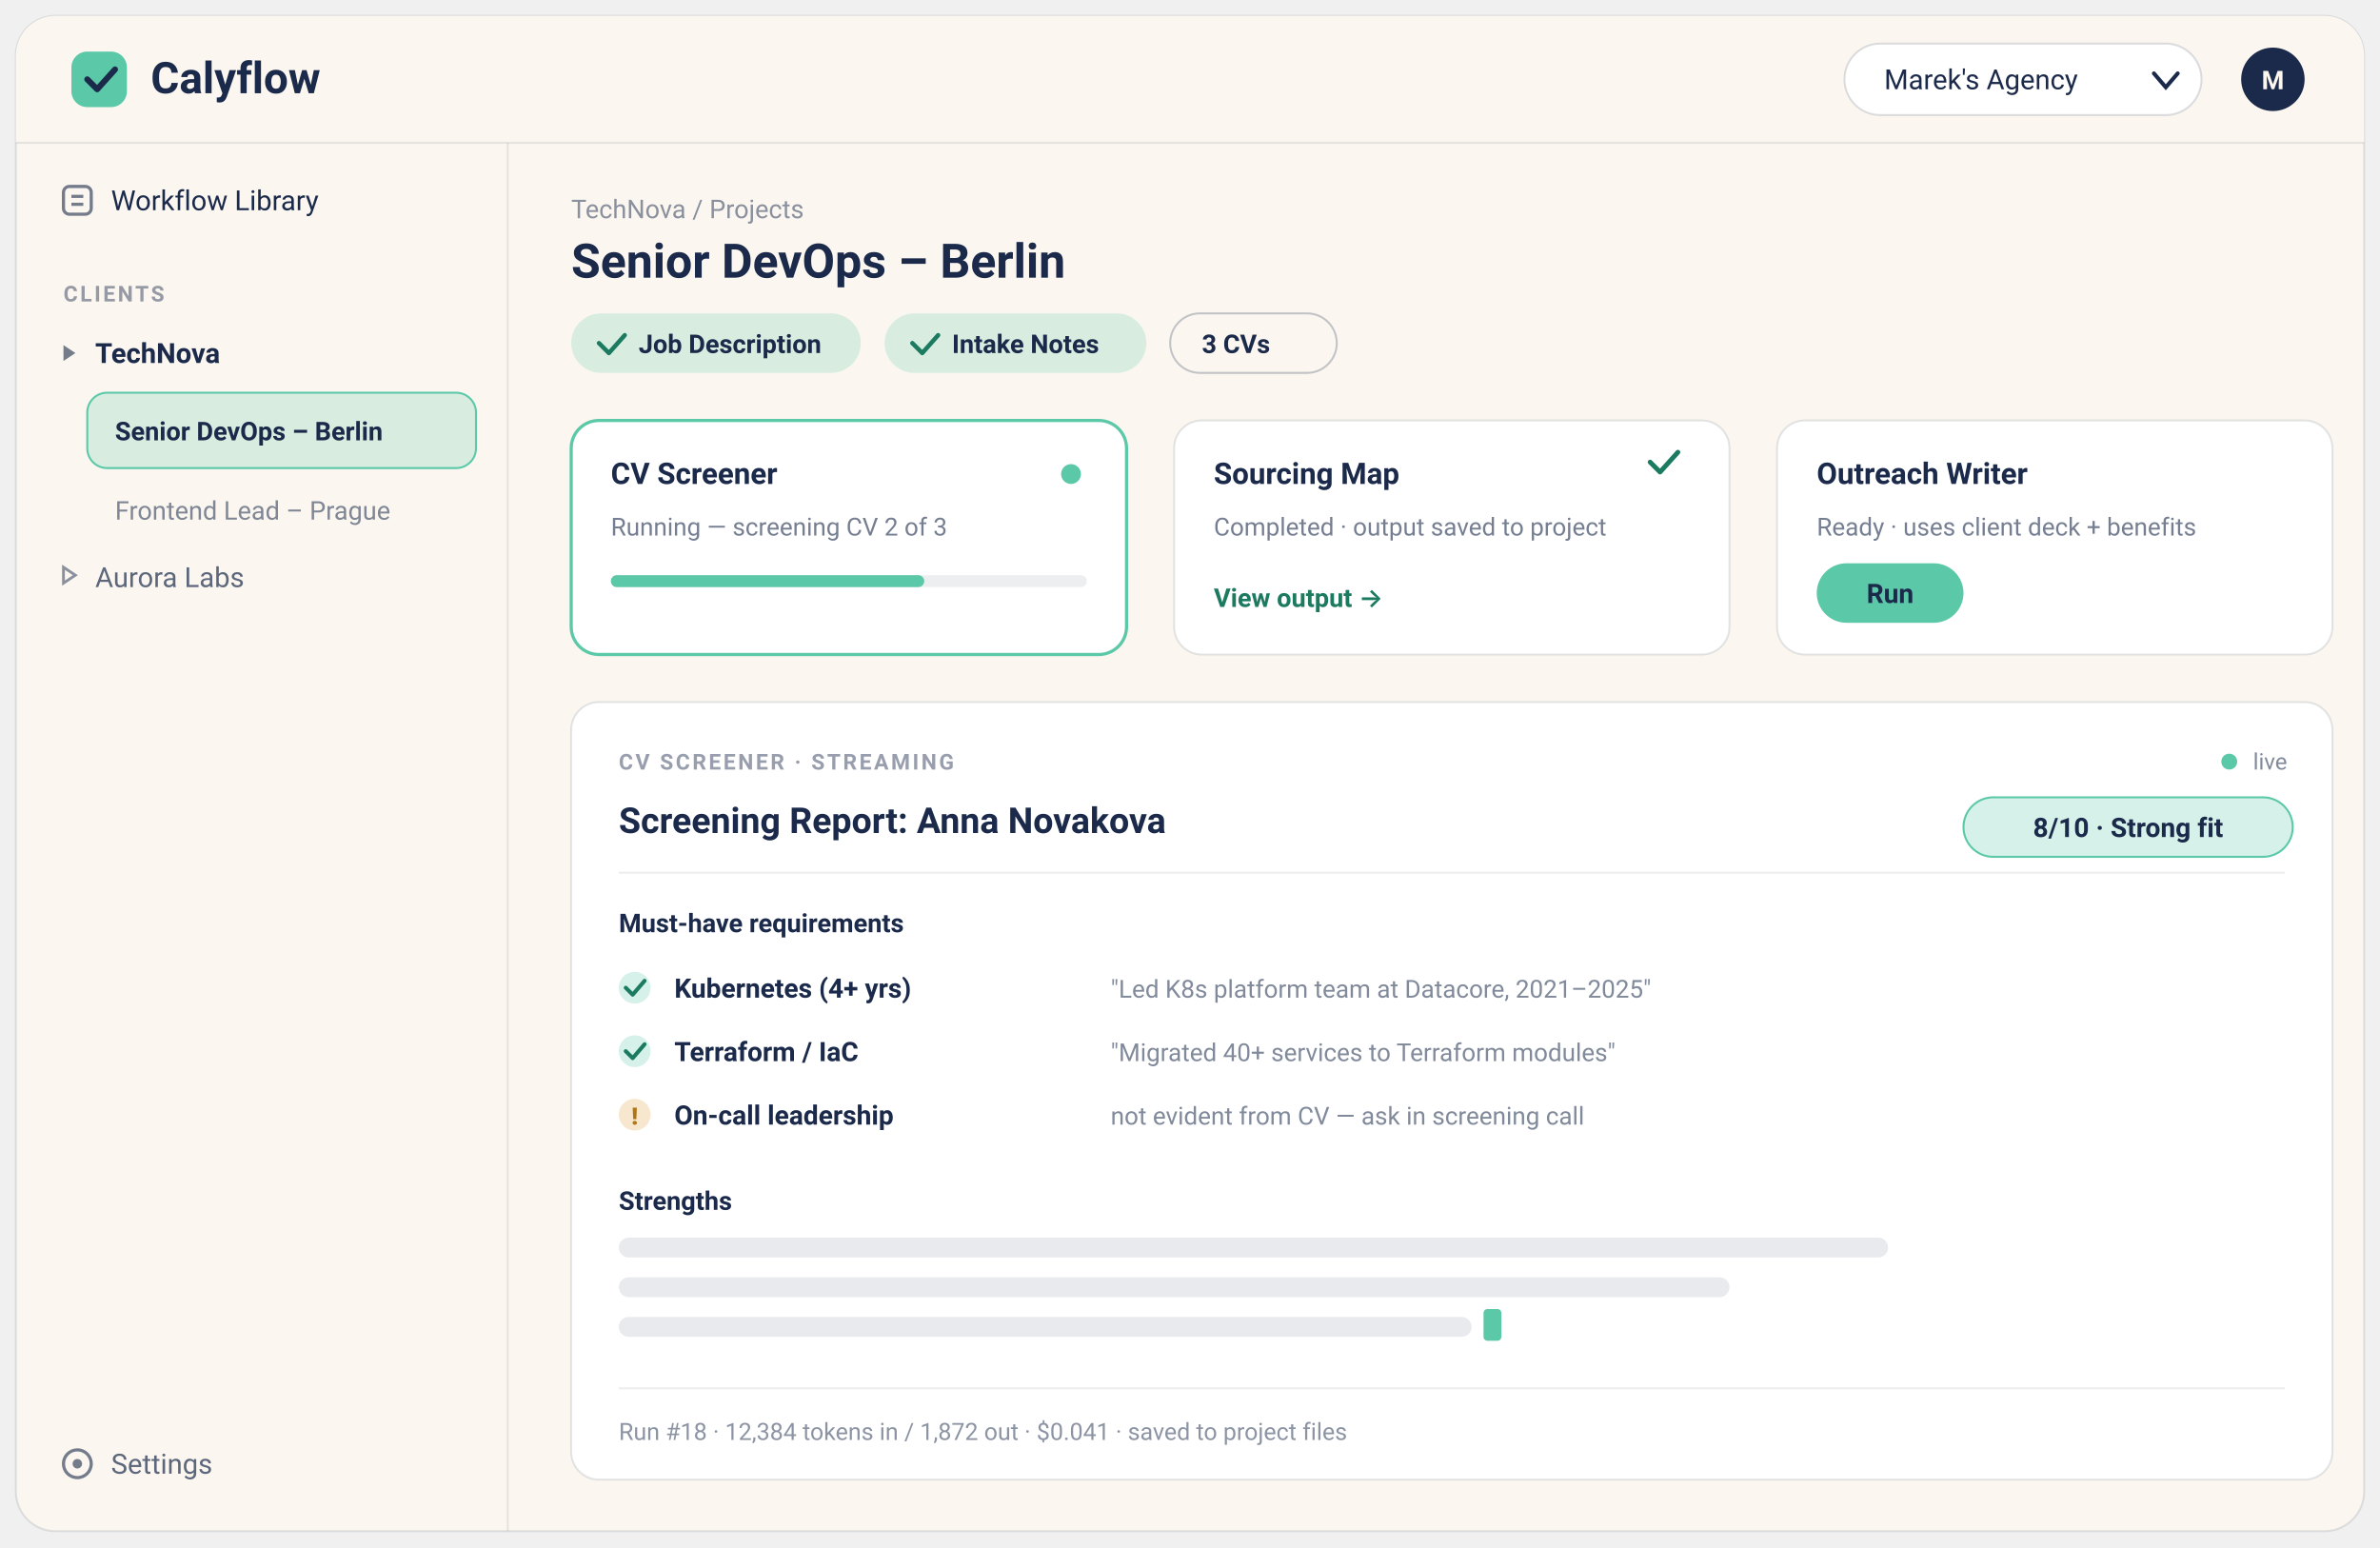
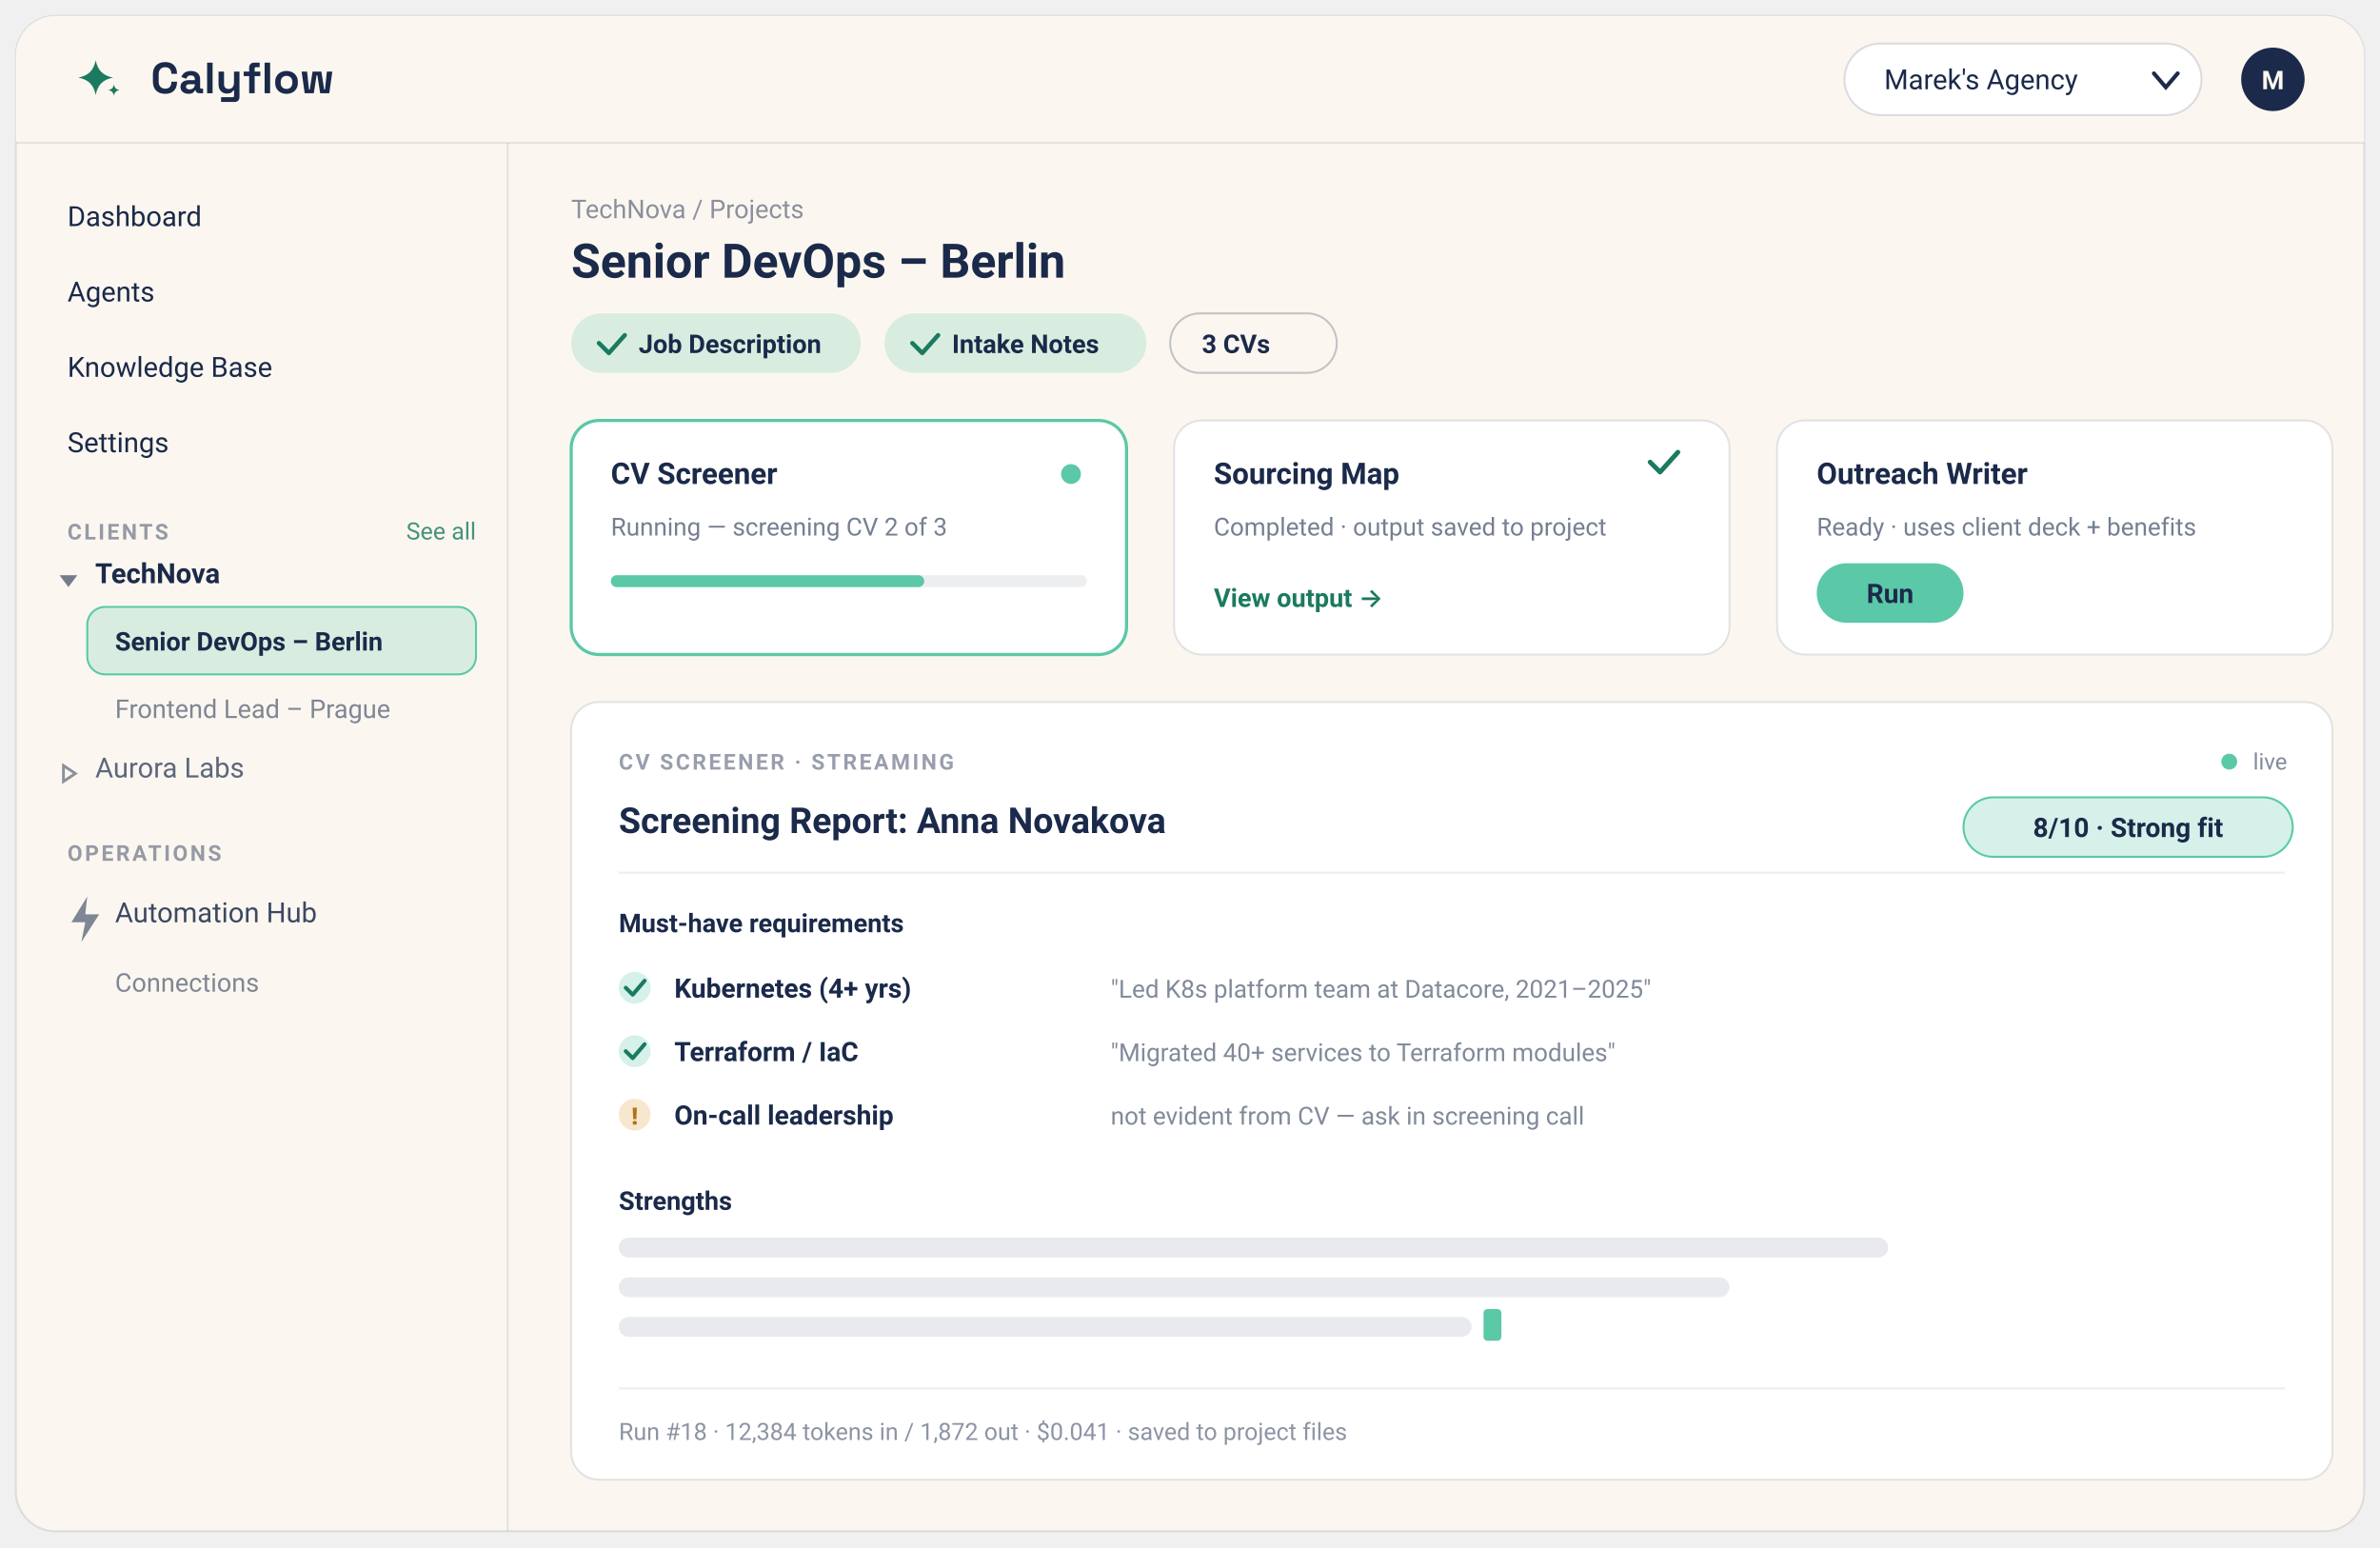
<svg xmlns="http://www.w3.org/2000/svg" viewBox="0 0 1200 780" font-family="ui-sans-serif, -apple-system, 'Segoe UI', Roboto, sans-serif" role="img" aria-labelledby="heroTitle heroDesc">
  <defs>
    <clipPath id="appFrame">
      <rect x="8" y="8" width="1184" height="764" rx="20" />
    </clipPath>
  </defs>
  <rect x="8" y="8" width="1184" height="764" rx="20" fill="#FBF7F0" stroke="#1B2A4A" stroke-opacity="0.12" />
  <g clip-path="url(#appFrame)">
    <rect x="8" y="8" width="1184" height="64" fill="#FBF7F0" />
    <line x1="8" y1="72" x2="1192" y2="72" stroke="#1B2A4A" stroke-opacity="0.10" />
-     <rect x="36" y="26" width="28" height="28" rx="8" fill="#5BC8A8" />
-     <path d="M44 40 l5 5 l9 -10" fill="none" stroke="#1B2A4A" stroke-width="3" stroke-linecap="round" stroke-linejoin="round" />
-     <text x="76" y="47" font-size="22" font-weight="700" fill="#1B2A4A">Calyflow</text>
+     <g transform="translate(36 26) scale(0.875)">
+       <rect width="32" height="32" rx="7" fill="#FBF7F0" />
+       <path d="M14 5c1.2 5.9 4.1 8.8 10 10-5.9 1.2-8.8 4.1-10 10-1.2-5.9-4.1-8.8-10-10 5.9-1.2 8.8-4.1 10-10Z" fill="#1B7A5F" />
+       <path d="M24.5 19c.4 1.9 1.3 2.8 3.2 3.2-1.9.4-2.8 1.3-3.2 3.2-.4-1.9-1.3-2.8-3.2-3.2 1.9-.4 2.8-1.3 3.2-3.2Z" fill="#1B7A5F" />
+     </g>
+     <path transform="translate(76 47) scale(0.022 -0.022)" fill="#1B2A4A" d="M332 -14Q202 -14 126.0 58.5Q50 131 50 266V434Q50 569 126.0 641.5Q202 714 332 714Q461 714 531.5 643.5Q602 573 602 450V444H472V454Q472 516 437.5 556.0Q403 596 332 596Q262 596 222.0 553.0Q182 510 182 436V264Q182 191 222.0 147.5Q262 104 332 104Q403 104 437.5 144.5Q472 185 472 246V264H602V250Q602 127 531.5 56.5Q461 -14 332 -14Z M868 -14Q815 -14 773.0 4.5Q731 23 706.5 58.5Q682 94 682 145Q682 196 706.5 230.5Q731 265 774.5 282.5Q818 300 874 300H1010V328Q1010 363 988.0 385.5Q966 408 918 408Q871 408 848.0 386.5Q825 365 818 331L702 370Q714 408 740.5 439.5Q767 471 811.5 490.5Q856 510 920 510Q1018 510 1075.0 461.0Q1132 412 1132 319V134Q1132 104 1160 104H1200V0H1116Q1079 0 1055.0 18.0Q1031 36 1031 66V67H1012Q1008 55 994.0 35.5Q980 16 950.0 1.0Q920 -14 868 -14ZM890 88Q943 88 976.5 117.5Q1010 147 1010 196V206H883Q848 206 828.0 191.0Q808 176 808 149Q808 122 829.0 105.0Q850 88 890 88Z M1292 0V700H1418V0Z M1612 -200V-90H1882Q1910 -90 1910 -60V65H1892Q1884 48 1867.0 31.0Q1850 14 1821.0 3.0Q1792 -8 1747 -8Q1689 -8 1645.5 18.5Q1602 45 1578.0 92.0Q1554 139 1554 200V496H1680V210Q1680 154 1707.5 126.0Q1735 98 1786 98Q1844 98 1876.0 136.5Q1908 175 1908 244V496H2034V-88Q2034 -139 2004.0 -169.5Q1974 -200 1924 -200Z M2256 0V392H2130V496H2256V588Q2256 639 2286.5 669.5Q2317 700 2366 700H2496V596H2410Q2382 596 2382 566V496H2512V392H2382V0Z M2610 0V700H2736V0Z M3112 -14Q3038 -14 2979.0 16.0Q2920 46 2886.0 103.0Q2852 160 2852 240V256Q2852 336 2886.0 393.0Q2920 450 2979.0 480.0Q3038 510 3112 510Q3186 510 3245.0 480.0Q3304 450 3338.0 393.0Q3372 336 3372 256V240Q3372 160 3338.0 103.0Q3304 46 3245.0 16.0Q3186 -14 3112 -14ZM3112 98Q3170 98 3208.0 135.5Q3246 173 3246 243V253Q3246 323 3208.5 360.5Q3171 398 3112 398Q3054 398 3016.0 360.5Q2978 323 2978 253V243Q2978 173 3016.0 135.5Q3054 98 3112 98Z M3528 0 3458 496H3583L3627 85H3645L3709 496H3911L3975 85H3993L4037 496H4162L4092 0H3883L3819 411H3801L3737 0Z" />
    <rect x="930" y="22" width="180" height="36" rx="18" fill="#FFFFFF" stroke="#1B2A4A" stroke-opacity="0.15" />
    <text x="950" y="45" font-size="14" fill="#1B2A4A">Marek's Agency</text>
    <path d="M1086 37 l6 7 l6 -7" fill="none" stroke="#1B2A4A" stroke-width="2" stroke-linecap="round" />
    <circle cx="1146" cy="40" r="16" fill="#1B2A4A" />
    <text x="1146" y="45" font-size="13" font-weight="700" fill="#FBF7F0" text-anchor="middle">M</text>
    <line x1="256" y1="72" x2="256" y2="772" stroke="#1B2A4A" stroke-opacity="0.10" />
    <g font-size="14" fill="#1B2A4A">
-       <rect x="32" y="94" width="14" height="14" rx="3" fill="none" stroke="#1B2A4A" stroke-width="1.6" stroke-opacity="0.6" />
-       <line x1="36" y1="99" x2="42" y2="99" stroke="#1B2A4A" stroke-width="1.6" stroke-opacity="0.6" />
-       <line x1="36" y1="103" x2="42" y2="103" stroke="#1B2A4A" stroke-width="1.6" stroke-opacity="0.6" />
-       <text x="56" y="106">Workflow Library</text>
-       <text x="32" y="152" font-size="11" font-weight="700" letter-spacing="1.2" fill-opacity="0.45">CLIENTS</text>
-       <path d="M32 174 l6 4 l-6 4 z" fill="#1B2A4A" fill-opacity="0.6" />
-       <text x="48" y="183" font-weight="600">TechNova</text>
-       <rect x="44" y="198" width="196" height="38" rx="10" fill="#5BC8A8" fill-opacity="0.22" stroke="#5BC8A8" />
-       <text x="58" y="222" font-size="13" font-weight="600">Senior DevOps – Berlin</text>
-       <text x="58" y="262" font-size="13" fill-opacity="0.55">Frontend Lead – Prague</text>
-       <path d="M32 286 l6 4 l-6 4 z" fill="none" stroke="#1B2A4A" stroke-opacity="0.5" stroke-width="1.4" />
-       <text x="48" y="296" fill-opacity="0.7">Aurora Labs</text>
-       <circle cx="39" cy="738" r="7" fill="none" stroke="#1B2A4A" stroke-width="1.6" stroke-opacity="0.6" />
-       <circle cx="39" cy="738" r="2.4" fill="#1B2A4A" fill-opacity="0.6" />
-       <text x="56" y="743" fill-opacity="0.7">Settings</text>
+       <text x="34" y="114">Dashboard</text>
+       <text x="34" y="152">Agents</text>
+       <text x="34" y="190">Knowledge Base</text>
+       <text x="34" y="228">Settings</text>
+       <text x="34" y="272" font-size="11" font-weight="700" letter-spacing="1.2" fill-opacity="0.45">CLIENTS</text>
+       <text x="240" y="272" font-size="12" text-anchor="end" fill="#1B7A5F" fill-opacity="0.8">See all</text>
+       <path d="M30 290 l9 0 l-4.5 6 z" fill="#1B2A4A" fill-opacity="0.6" />
+       <text x="48" y="294" font-weight="600">TechNova</text>
+       <rect x="44" y="306" width="196" height="34" rx="9" fill="#5BC8A8" fill-opacity="0.22" stroke="#5BC8A8" />
+       <text x="58" y="328" font-size="13" font-weight="600">Senior DevOps – Berlin</text>
+       <text x="58" y="362" font-size="13" fill-opacity="0.55">Frontend Lead – Prague</text>
+       <path d="M32 386 l6 4 l-6 4 z" fill="none" stroke="#1B2A4A" stroke-opacity="0.5" stroke-width="1.4" />
+       <text x="48" y="392" fill-opacity="0.7">Aurora Labs</text>
+       <text x="34" y="434" font-size="11" font-weight="700" letter-spacing="1.2" fill-opacity="0.45">OPERATIONS</text>
+       <path d="M44 452 l-8 13 h7 l-2 10 l9 -14 h-7 z" fill="#1B2A4A" fill-opacity="0.55" />
+       <text x="58" y="465" fill-opacity="0.85">Automation Hub</text>
+       <text x="58" y="500" font-size="13" fill-opacity="0.55">Connections</text>
    </g>
    <text x="288" y="110" font-size="13" fill="#1B2A4A" fill-opacity="0.5">TechNova / Projects</text>
    <text x="288" y="140" font-size="24" font-weight="700" fill="#1B2A4A">Senior DevOps – Berlin</text>
    <g font-size="13">
      <rect x="288" y="158" width="146" height="30" rx="15" fill="#5BC8A8" fill-opacity="0.22" />
      <path d="M302 173 l5 5 l8 -9" fill="none" stroke="#1B7A5F" stroke-width="2.2" stroke-linecap="round" stroke-linejoin="round" />
      <text x="322" y="178" fill="#1B2A4A" font-weight="600">Job Description</text>
      <rect x="446" y="158" width="132" height="30" rx="15" fill="#5BC8A8" fill-opacity="0.22" />
      <path d="M460 173 l5 5 l8 -9" fill="none" stroke="#1B7A5F" stroke-width="2.2" stroke-linecap="round" stroke-linejoin="round" />
      <text x="480" y="178" fill="#1B2A4A" font-weight="600">Intake Notes</text>
      <rect x="590" y="158" width="84" height="30" rx="15" fill="none" stroke="#1B2A4A" stroke-opacity="0.25" />
      <text x="606" y="178" fill="#1B2A4A" font-weight="600">3 CVs</text>
    </g>
    <g>
      <rect x="288" y="212" width="280" height="118" rx="14" fill="#FFFFFF" stroke="#5BC8A8" stroke-width="1.6" />
      <text x="308" y="244" font-size="15" font-weight="700" fill="#1B2A4A">CV Screener</text>
      <circle cx="540" cy="239" r="5" fill="#5BC8A8" />
      <text x="308" y="270" font-size="12.5" fill="#1B2A4A" fill-opacity="0.6">Running — screening CV 2 of 3</text>
      <rect x="308" y="290" width="240" height="6" rx="3" fill="#1B2A4A" fill-opacity="0.08" />
      <rect x="308" y="290" width="158" height="6" rx="3" fill="#5BC8A8" />
      <rect x="592" y="212" width="280" height="118" rx="14" fill="#FFFFFF" stroke="#1B2A4A" stroke-opacity="0.12" />
      <text x="612" y="244" font-size="15" font-weight="700" fill="#1B2A4A">Sourcing Map</text>
      <path d="M832 233 l5 5 l9 -10" fill="none" stroke="#1B7A5F" stroke-width="2.4" stroke-linecap="round" stroke-linejoin="round" />
      <text x="612" y="270" font-size="12.5" fill="#1B2A4A" fill-opacity="0.6">Completed · output saved to project</text>
      <text x="612" y="306" font-size="13" font-weight="600" fill="#1B7A5F">View output →</text>
      <rect x="896" y="212" width="280" height="118" rx="14" fill="#FFFFFF" stroke="#1B2A4A" stroke-opacity="0.12" />
      <text x="916" y="244" font-size="15" font-weight="700" fill="#1B2A4A">Outreach Writer</text>
      <text x="916" y="270" font-size="12.5" fill="#1B2A4A" fill-opacity="0.6">Ready · uses client deck + benefits</text>
      <rect x="916" y="284" width="74" height="30" rx="15" fill="#5BC8A8" />
      <text x="953" y="304" font-size="13.5" font-weight="700" fill="#1B2A4A" text-anchor="middle">Run</text>
    </g>
    <rect x="288" y="354" width="888" height="392" rx="14" fill="#FFFFFF" stroke="#1B2A4A" stroke-opacity="0.12" />
    <text x="312" y="388" font-size="11" font-weight="700" letter-spacing="1.2" fill="#1B2A4A" fill-opacity="0.45">CV SCREENER · STREAMING</text>
    <circle cx="1124" cy="384" r="4" fill="#5BC8A8" />
    <text x="1136" y="388" font-size="11.5" fill="#1B2A4A" fill-opacity="0.55">live</text>
    <text x="312" y="420" font-size="18" font-weight="700" fill="#1B2A4A">Screening Report: Anna Novakova</text>
    <rect x="990" y="402" width="166" height="30" rx="15" fill="#5BC8A8" fill-opacity="0.25" stroke="#5BC8A8" />
    <text x="1073" y="422" font-size="13.5" font-weight="700" fill="#1B2A4A" text-anchor="middle">8/10 · Strong fit</text>
    <line x1="312" y1="440" x2="1152" y2="440" stroke="#1B2A4A" stroke-opacity="0.08" />
    <text x="312" y="470" font-size="13" font-weight="700" fill="#1B2A4A">Must-have requirements</text>
    <circle cx="320" cy="498" r="8" fill="#5BC8A8" fill-opacity="0.25" />
    <path d="M315.5 498 l3.5 3.5 l6 -7" fill="none" stroke="#1B7A5F" stroke-width="2" stroke-linecap="round" stroke-linejoin="round" />
    <text x="340" y="503" font-size="13.5" fill="#1B2A4A" font-weight="600">Kubernetes (4+ yrs)</text>
    <text x="560" y="503" font-size="12.5" fill="#1B2A4A" fill-opacity="0.55">"Led K8s platform team at Datacore, 2021–2025"</text>
    <circle cx="320" cy="530" r="8" fill="#5BC8A8" fill-opacity="0.25" />
    <path d="M315.5 530 l3.5 3.5 l6 -7" fill="none" stroke="#1B7A5F" stroke-width="2" stroke-linecap="round" stroke-linejoin="round" />
    <text x="340" y="535" font-size="13.5" fill="#1B2A4A" font-weight="600">Terraform / IaC</text>
    <text x="560" y="535" font-size="12.5" fill="#1B2A4A" fill-opacity="0.55">"Migrated 40+ services to Terraform modules"</text>
    <circle cx="320" cy="562" r="8" fill="#E2A33C" fill-opacity="0.25" />
    <text x="320" y="567" font-size="12" font-weight="800" fill="#B07514" text-anchor="middle">!</text>
    <text x="340" y="567" font-size="13.5" fill="#1B2A4A" font-weight="600">On-call leadership</text>
    <text x="560" y="567" font-size="12.5" fill="#1B2A4A" fill-opacity="0.55">not evident from CV — ask in screening call</text>
    <text x="312" y="610" font-size="13" font-weight="700" fill="#1B2A4A">Strengths</text>
    <rect x="312" y="624" width="640" height="10" rx="5" fill="#1B2A4A" fill-opacity="0.10" />
    <rect x="312" y="644" width="560" height="10" rx="5" fill="#1B2A4A" fill-opacity="0.10" />
    <rect x="312" y="664" width="430" height="10" rx="5" fill="#1B2A4A" fill-opacity="0.10" />
    <rect x="748" y="660" width="9" height="16" rx="2" fill="#5BC8A8" />
    <line x1="312" y1="700" x2="1152" y2="700" stroke="#1B2A4A" stroke-opacity="0.08" />
    <text x="312" y="726" font-size="12" fill="#1B2A4A" fill-opacity="0.5">Run #18 · 12,384 tokens in / 1,872 out · $0.041 · saved to project files</text>
  </g>
</svg>
